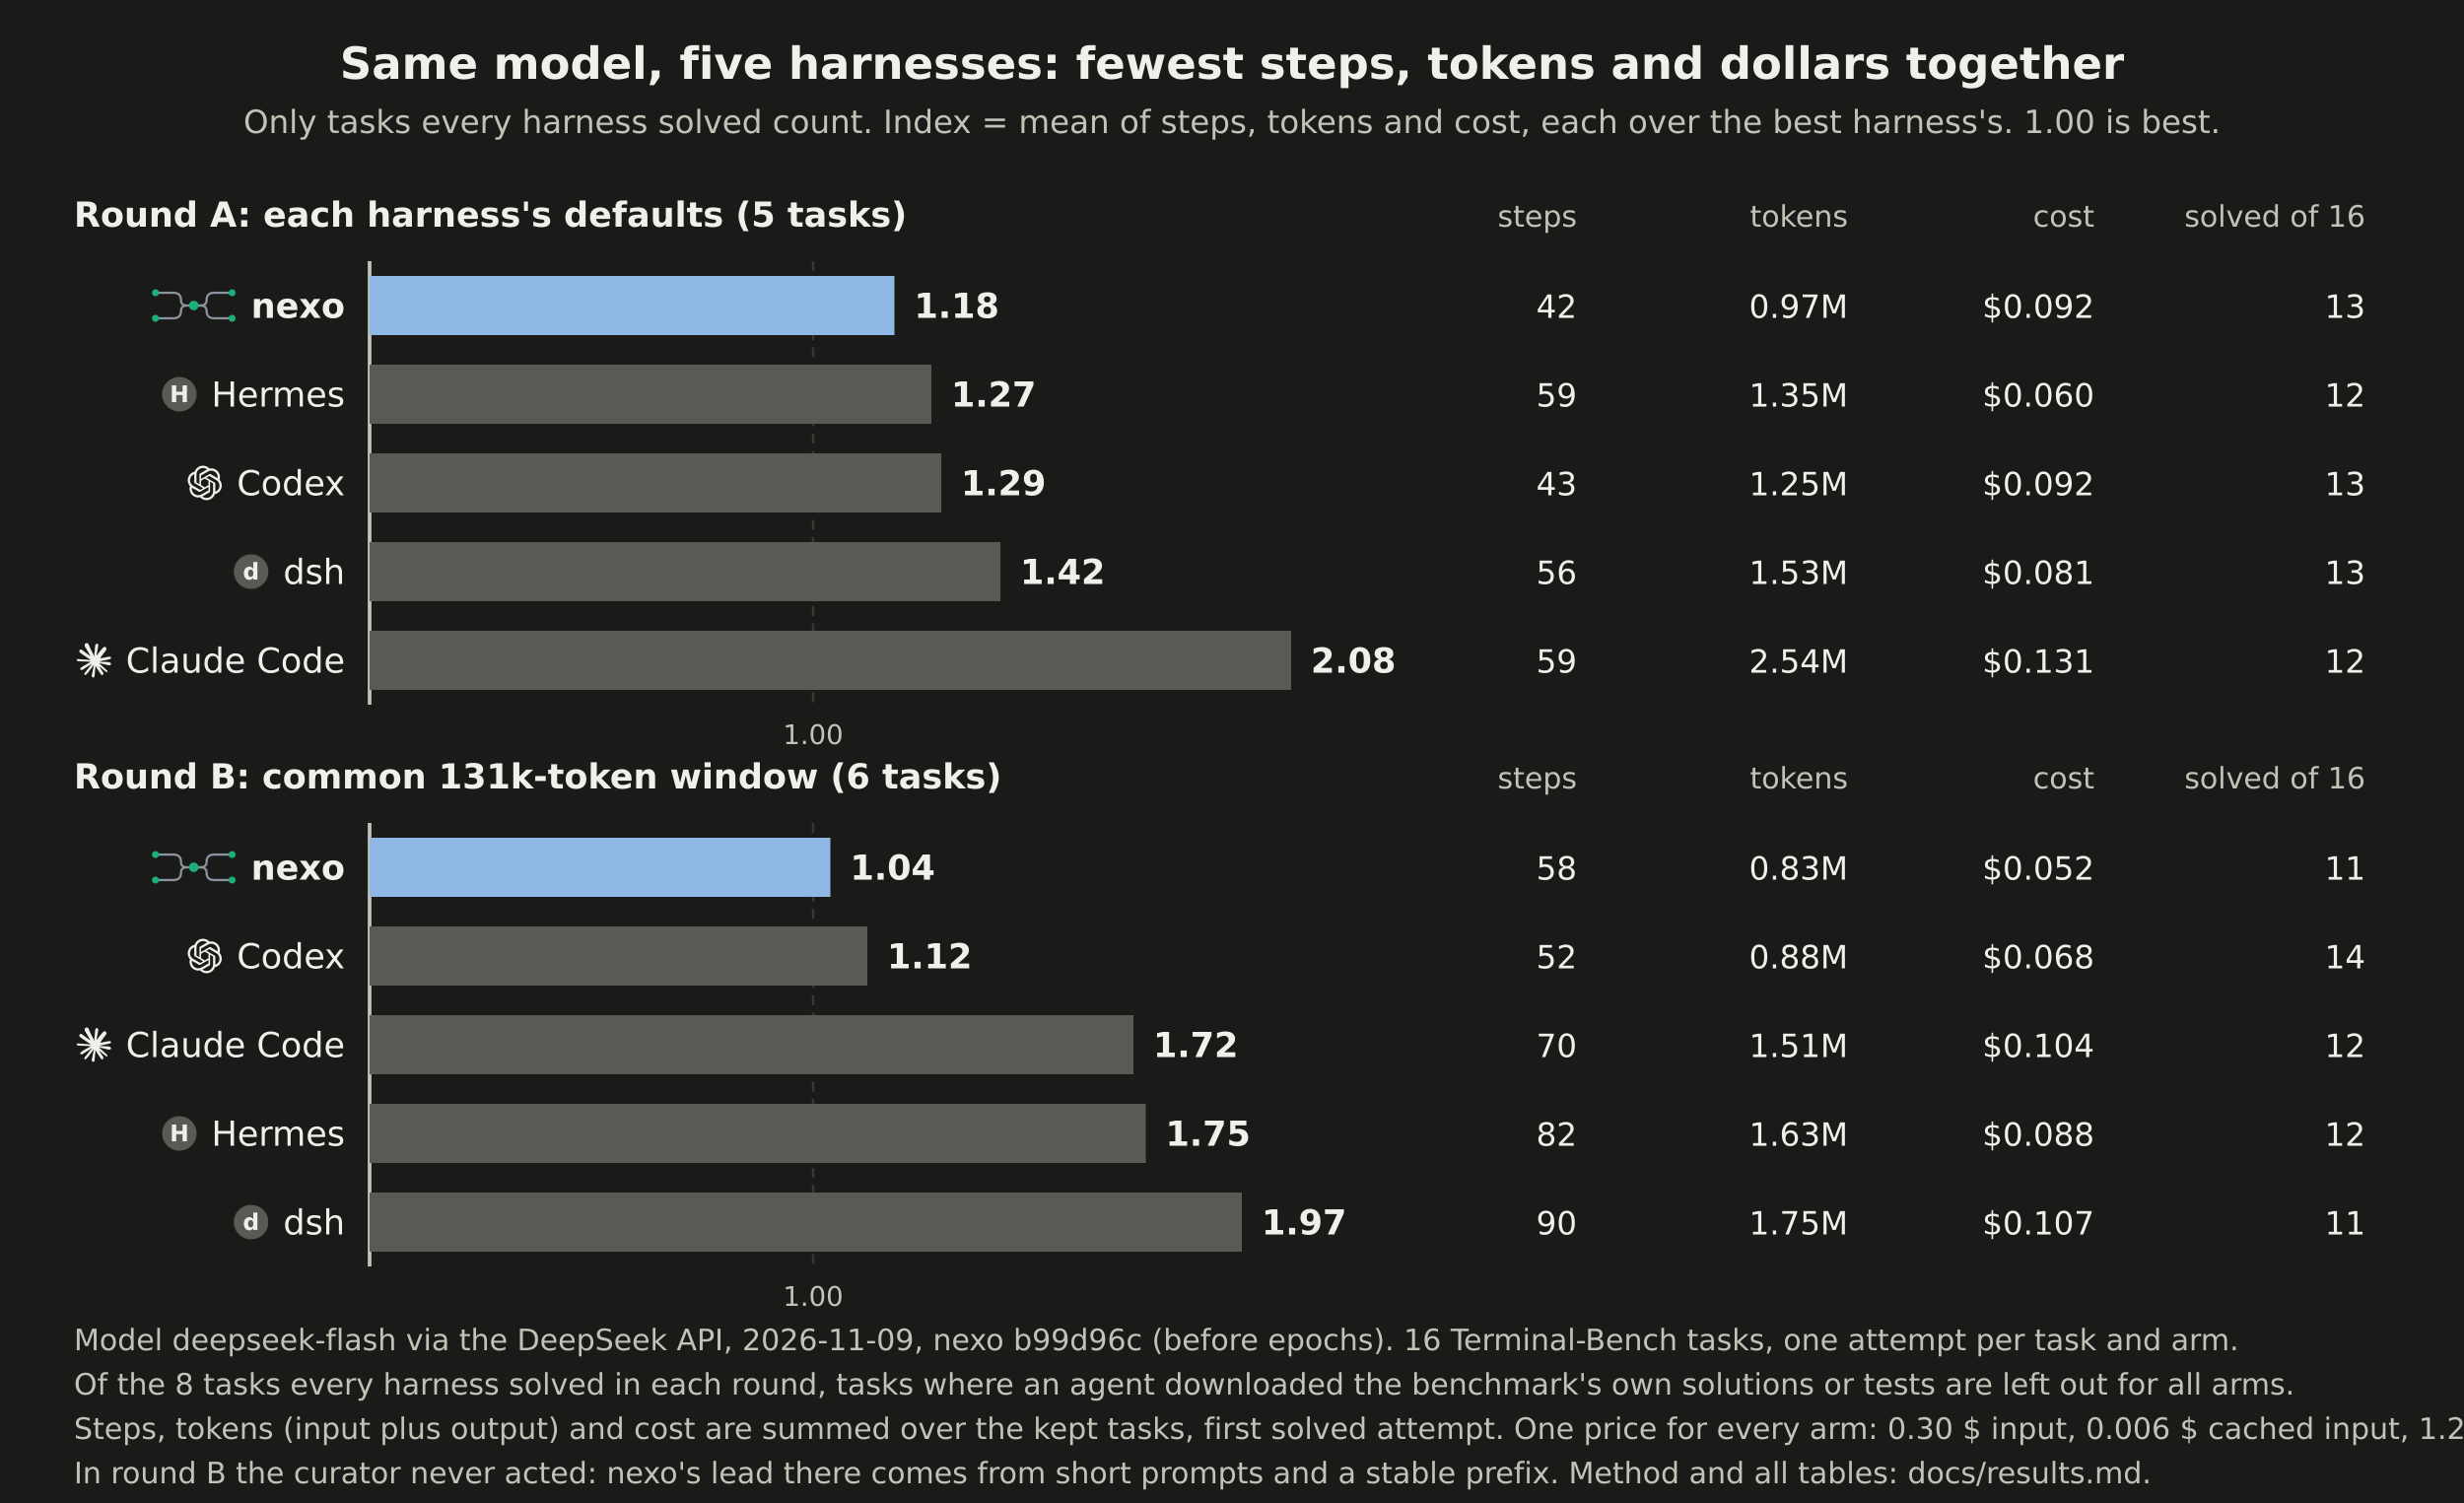
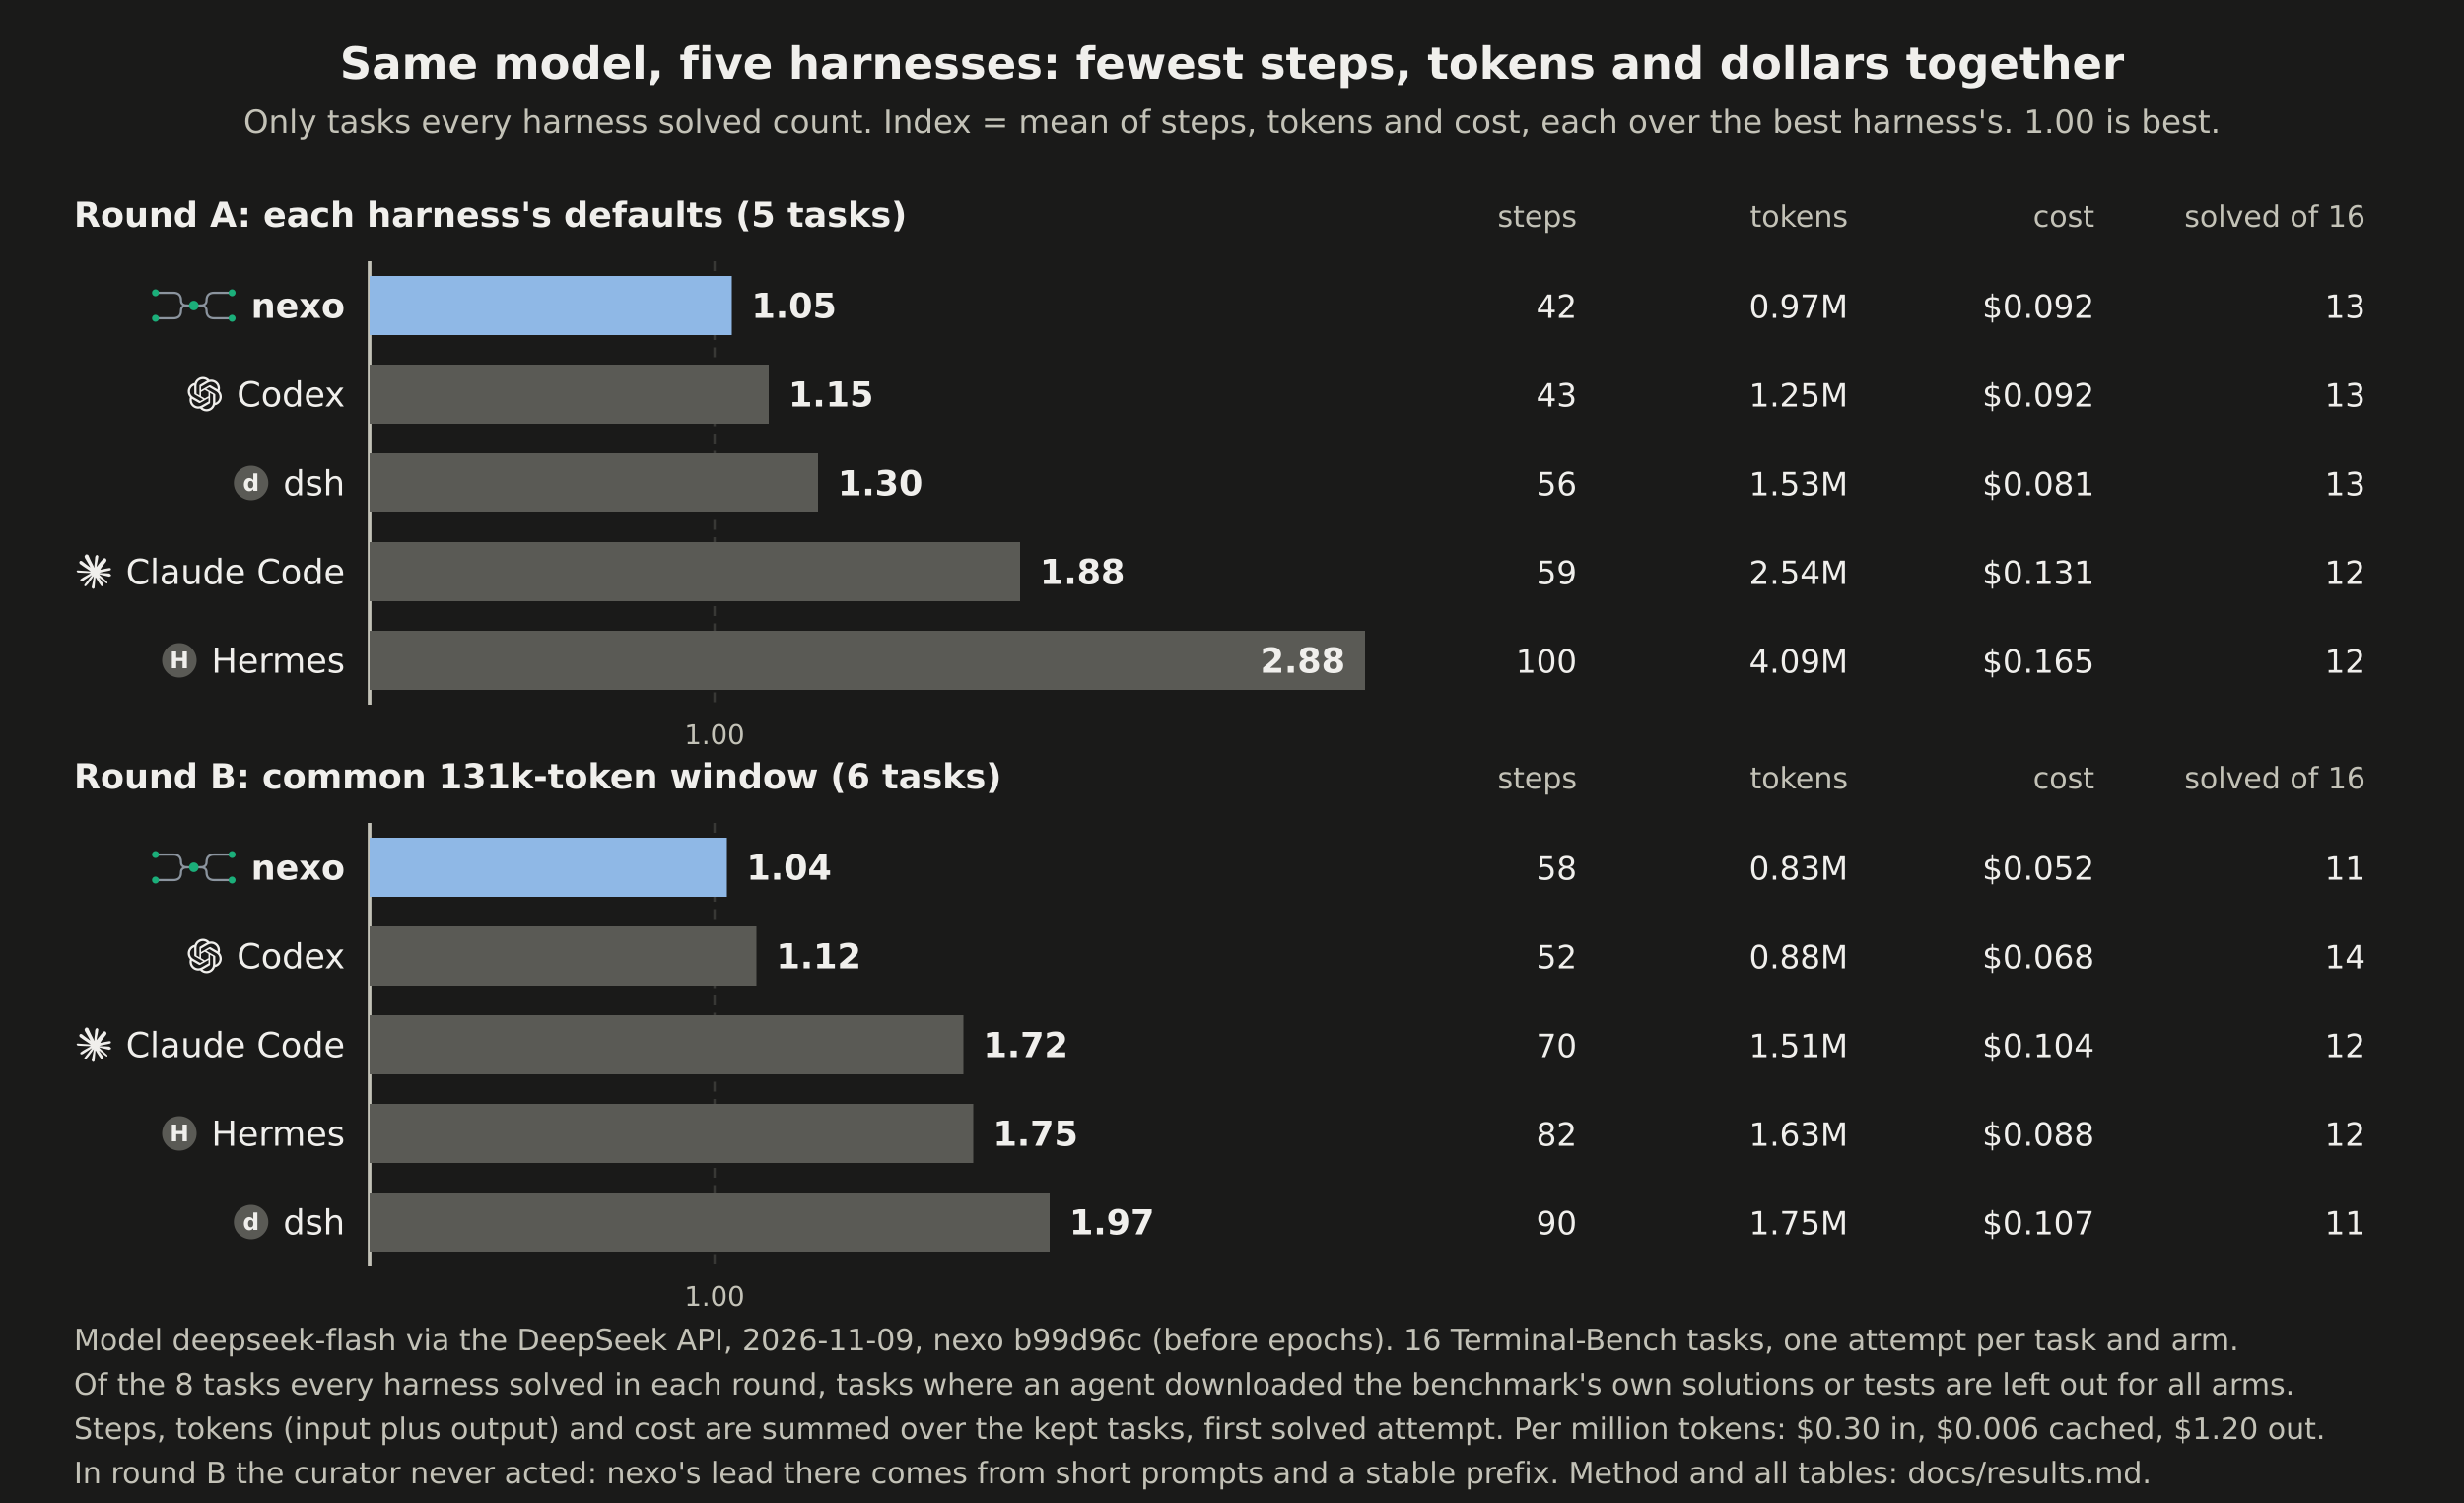
<svg xmlns="http://www.w3.org/2000/svg" width="1000" height="610" viewBox="0 0 1000 610" font-family="DejaVu Sans, Arial, sans-serif">
  <defs>
    <symbol id="l-nexo" viewBox="-14 -14 268 108">
      <g fill="none" stroke="#8b949e" stroke-width="7" stroke-linecap="round" stroke-linejoin="round">
        <path d="M0 0 H56 Q80 0 80 24 Q80 40 100 40 H120" />
        <path d="M0 80 H56 Q80 80 80 56 Q80 40 100 40" />
        <path d="M240 0 H184 Q160 0 160 24 Q160 40 140 40 H120" />
        <path d="M240 80 H184 Q160 80 160 56 Q160 40 140 40" />
      </g>
      <g fill="#1baf7a">
        <circle cx="0" cy="0" r="11" />
        <circle cx="0" cy="80" r="11" />
        <circle cx="240" cy="0" r="11" />
        <circle cx="240" cy="80" r="11" />
        <circle cx="120" cy="40" r="15" />
      </g>
    </symbol>
    <symbol id="l-claude" viewBox="0 0 24 24">
      <path d="m4.714 15.956 4.717-2.647.079-.231-.079-.128h-.231l-.789-.049-2.696-.073-2.337-.097-2.265-.121-.571-.121-.534-.704.055-.352.48-.322.686.061 1.518.103 2.277.158 1.651.097 2.447.255h.389l.055-.158-.134-.097-.103-.097L6.973 9.836l-2.55-1.688-1.336-.971-.723-.492-.364-.461-.158-1.008.656-.723.88.061.225.061.892.686 1.906 1.475 2.489 1.834.364.303.146-.103.018-.073-.164-.273-1.354-2.447-1.445-2.489-.643-1.032-.17-.619c-.061-.255-.103-.467-.103-.729L6.287.134 6.7 0l.996.134.419.364.619 1.415 1.002 2.228 1.554 3.03.455.898.243.832.091.255h.158v-.146l.128-1.706.237-2.095.231-2.696.079-.759.376-.911.747-.492.583.279.48.686-.067.443-.285 1.852-.559 2.902-.364 1.943h.212l.243-.243.984-1.305 1.651-2.064.729-.82.85-.905.546-.431h1.032l.759 1.129-.34 1.166-1.062 1.348-.88 1.141-1.263 1.7-.789 1.36.073.109.188-.018 2.853-.607 1.542-.279 1.84-.316.832.389.091.395-.328.807-1.967.486-2.307.461-3.436.814-.043.03.049.061 1.548.146.662.036h1.621l3.018.225.789.522.474.638-.079.486-1.214.619-1.639-.389-3.825-.911-1.311-.328h-.182v.109l1.093 1.069 2.003 1.809 2.507 2.331.128.577-.322.455-.34-.049-2.204-1.657-.85-.747-1.925-1.621h-.128v.17l.443.65 2.344 3.521.121 1.081-.17.352-.607.212-.668-.121-1.372-1.925L14.38 17.959l-1.141-1.943-.14.079-.674 7.255-.316.37-.729.279-.607-.461-.322-.747.322-1.475.389-1.925.316-1.53.285-1.9.17-.631-.012-.043-.14.018-1.433 1.967-2.18 2.945-1.724 1.846-.413.164-.716-.37.067-.662.401-.589 2.386-3.036 1.439-1.882.929-1.087-.006-.158h-.055l-6.338 4.116-1.129.146-.486-.455.061-.747.231-.243 1.906-1.311Z" />
    </symbol>
    <symbol id="l-openai" viewBox="0 0 24 24">
      <path d="M22.282 9.821a5.985 5.985 0 0 0-.516-4.911 6.046 6.046 0 0 0-6.51-2.9A6.065 6.065 0 0 0 4.981 4.182a5.985 5.985 0 0 0-3.998 2.9 6.046 6.046 0 0 0 .743 7.097 5.98 5.98 0 0 0 .511 4.911 6.051 6.051 0 0 0 6.515 2.9A5.985 5.985 0 0 0 13.26 24a6.056 6.056 0 0 0 5.772-4.206 5.989 5.989 0 0 0 3.998-2.9 6.056 6.056 0 0 0-.748-7.073zm-9.022 12.608a4.476 4.476 0 0 1-2.876-1.041l.142-.08 4.778-2.758a.795.795 0 0 0 .393-.681v-6.737l2.02 1.169a.071.071 0 0 1 .038.052v5.583a4.504 4.504 0 0 1-4.495 4.494zm-9.661-4.125a4.471 4.471 0 0 1-.535-3.014l.142.085 4.783 2.758a.771.771 0 0 0 .781 0l5.843-3.369v2.332a.08.08 0 0 1-.033.061L9.74 19.95a4.499 4.499 0 0 1-6.141-1.646zM2.341 7.896a4.485 4.485 0 0 1 2.365-1.973V11.6a.766.766 0 0 0 .388.676l5.814 3.354-2.02 1.169a.076.076 0 0 1-.071 0l-4.83-2.787A4.504 4.504 0 0 1 2.341 7.872zm16.596 3.856L13.104 8.364 15.119 7.2a.076.076 0 0 1 .071 0l4.83 2.791a4.494 4.494 0 0 1-.676 8.104v-5.677a.79.79 0 0 0-.407-.667zm2.011-3.023l-.142-.085-4.774-2.782a.776.776 0 0 0-.785 0L9.409 9.23V6.897a.066.066 0 0 1 .028-.061l4.83-2.787a4.499 4.499 0 0 1 6.68 4.66zM8.306 12.863l-2.02-1.164a.08.08 0 0 1-.038-.057V6.074a4.499 4.499 0 0 1 7.376-3.454l-.142.081L8.704 5.459a.795.795 0 0 0-.393.681zm1.098-2.365l2.602-1.5 2.607 1.5v2.999l-2.597 1.5-2.607-1.5Z" />
    </symbol>
    <symbol id="l-hermes" viewBox="0 0 24 24">
      <circle cx="12" cy="12" r="12" fill="#5a5a55" />
      <text x="12" y="17.5" text-anchor="middle" font-size="16" font-weight="bold" fill="#f0efec">H</text>
    </symbol>
    <symbol id="l-dsh" viewBox="0 0 24 24">
      <circle cx="12" cy="12" r="12" fill="#5a5a55" />
      <text x="12" y="17.5" text-anchor="middle" font-size="16" font-weight="bold" fill="#f0efec">d</text>
    </symbol>
  </defs>
  <rect width="1000" height="610" fill="#1a1a19" />
  <text x="500" y="32" text-anchor="middle" font-size="18" font-weight="bold" fill="#f0efec">Same model, five harnesses: fewest steps, tokens and dollars together</text>
  <text x="500" y="54" text-anchor="middle" font-size="13" fill="#c3c2b7">Only tasks every harness solved count. Index = mean of steps, tokens and cost, each over the best harness's. 1.00 is best.</text>
  <text x="30" y="92" font-size="14" font-weight="bold" fill="#f0efec">Round A: each harness's defaults (5 tasks)</text>
  <text x="640" y="92" text-anchor="end" font-size="12" fill="#c3c2b7">steps</text>
  <text x="750" y="92" text-anchor="end" font-size="12" fill="#c3c2b7">tokens</text>
  <text x="850" y="92" text-anchor="end" font-size="12" fill="#c3c2b7">cost</text>
  <text x="960" y="92" text-anchor="end" font-size="12" fill="#c3c2b7">solved of 16</text>
  <line x1="150" y1="106" x2="150" y2="286" stroke="#c3c2b7" stroke-width="1.5" />
-   <line x1="330" y1="106" x2="330" y2="286" stroke="#383835" stroke-width="1" stroke-dasharray="4 3" />
+   <line x1="290" y1="106" x2="290" y2="286" stroke="#383835" stroke-width="1" stroke-dasharray="4 3" />
  <text x="140" y="129.0" text-anchor="end" font-size="14" font-weight="bold" fill="#f0efec">nexo</text>
  <use href="#l-nexo" x="61.3" y="117.0" width="34.7" height="14" />
-   <rect x="150" y="112" width="213" height="24" fill="#8fb8e6" />
-   <text x="371" y="129.0" font-size="14" font-weight="bold" fill="#f0efec">1.18</text>
+   <rect x="150" y="112" width="147" height="24" fill="#8fb8e6" />
+   <text x="305" y="129.0" font-size="14" font-weight="bold" fill="#f0efec">1.05</text>
  <g font-size="13" fill="#f0efec" text-anchor="end">
    <text x="640" y="129.0">42</text>
    <text x="750" y="129.0">0.97M</text>
    <text x="850" y="129.0">$0.092</text>
    <text x="960" y="129.0">13</text>
  </g>
-   <text x="140" y="165.0" text-anchor="end" font-size="14" fill="#f0efec">Hermes</text>
-   <use href="#l-hermes" x="65.8" y="153.0" width="14" height="14" fill="#f0efec" />
-   <rect x="150" y="148" width="228" height="24" fill="#5a5a55" />
-   <text x="386" y="165.0" font-size="14" font-weight="bold" fill="#f0efec">1.27</text>
+   <text x="140" y="165.0" text-anchor="end" font-size="14" fill="#f0efec">Codex</text>
+   <use href="#l-openai" x="76.1" y="153.0" width="14" height="14" fill="#f0efec" />
+   <rect x="150" y="148" width="162" height="24" fill="#5a5a55" />
+   <text x="320" y="165.0" font-size="14" font-weight="bold" fill="#f0efec">1.15</text>
  <g font-size="13" fill="#f0efec" text-anchor="end">
-     <text x="640" y="165.0">59</text>
-     <text x="750" y="165.0">1.35M</text>
-     <text x="850" y="165.0">$0.060</text>
-     <text x="960" y="165.0">12</text>
+     <text x="640" y="165.0">43</text>
+     <text x="750" y="165.0">1.25M</text>
+     <text x="850" y="165.0">$0.092</text>
+     <text x="960" y="165.0">13</text>
  </g>
-   <text x="140" y="201.0" text-anchor="end" font-size="14" fill="#f0efec">Codex</text>
-   <use href="#l-openai" x="76.1" y="189.0" width="14" height="14" fill="#f0efec" />
-   <rect x="150" y="184" width="232" height="24" fill="#5a5a55" />
-   <text x="390" y="201.0" font-size="14" font-weight="bold" fill="#f0efec">1.29</text>
+   <text x="140" y="201.0" text-anchor="end" font-size="14" fill="#f0efec">dsh</text>
+   <use href="#l-dsh" x="94.9" y="189.0" width="14" height="14" fill="#f0efec" />
+   <rect x="150" y="184" width="182" height="24" fill="#5a5a55" />
+   <text x="340" y="201.0" font-size="14" font-weight="bold" fill="#f0efec">1.30</text>
  <g font-size="13" fill="#f0efec" text-anchor="end">
-     <text x="640" y="201.0">43</text>
-     <text x="750" y="201.0">1.25M</text>
-     <text x="850" y="201.0">$0.092</text>
+     <text x="640" y="201.0">56</text>
+     <text x="750" y="201.0">1.53M</text>
+     <text x="850" y="201.0">$0.081</text>
    <text x="960" y="201.0">13</text>
  </g>
-   <text x="140" y="237.0" text-anchor="end" font-size="14" fill="#f0efec">dsh</text>
-   <use href="#l-dsh" x="94.9" y="225.0" width="14" height="14" fill="#f0efec" />
-   <rect x="150" y="220" width="256" height="24" fill="#5a5a55" />
-   <text x="414" y="237.0" font-size="14" font-weight="bold" fill="#f0efec">1.42</text>
+   <text x="140" y="237.0" text-anchor="end" font-size="14" fill="#f0efec">Claude Code</text>
+   <use href="#l-claude" x="31.1" y="225.0" width="14" height="14" fill="#f0efec" />
+   <rect x="150" y="220" width="264" height="24" fill="#5a5a55" />
+   <text x="422" y="237.0" font-size="14" font-weight="bold" fill="#f0efec">1.88</text>
  <g font-size="13" fill="#f0efec" text-anchor="end">
-     <text x="640" y="237.0">56</text>
-     <text x="750" y="237.0">1.53M</text>
-     <text x="850" y="237.0">$0.081</text>
-     <text x="960" y="237.0">13</text>
+     <text x="640" y="237.0">59</text>
+     <text x="750" y="237.0">2.54M</text>
+     <text x="850" y="237.0">$0.131</text>
+     <text x="960" y="237.0">12</text>
  </g>
-   <text x="140" y="273.0" text-anchor="end" font-size="14" fill="#f0efec">Claude Code</text>
-   <use href="#l-claude" x="31.1" y="261.0" width="14" height="14" fill="#f0efec" />
-   <rect x="150" y="256" width="374" height="24" fill="#5a5a55" />
-   <text x="532" y="273.0" font-size="14" font-weight="bold" fill="#f0efec">2.08</text>
+   <text x="140" y="273.0" text-anchor="end" font-size="14" fill="#f0efec">Hermes</text>
+   <use href="#l-hermes" x="65.8" y="261.0" width="14" height="14" fill="#f0efec" />
+   <rect x="150" y="256" width="404" height="24" fill="#5a5a55" />
+   <text x="546" y="273.0" text-anchor="end" font-size="14" font-weight="bold" fill="#f0efec">2.88</text>
  <g font-size="13" fill="#f0efec" text-anchor="end">
-     <text x="640" y="273.0">59</text>
-     <text x="750" y="273.0">2.54M</text>
-     <text x="850" y="273.0">$0.131</text>
+     <text x="640" y="273.0">100</text>
+     <text x="750" y="273.0">4.09M</text>
+     <text x="850" y="273.0">$0.165</text>
    <text x="960" y="273.0">12</text>
  </g>
-   <text x="330" y="302" text-anchor="middle" font-size="11" fill="#c3c2b7">1.00</text>
+   <text x="290" y="302" text-anchor="middle" font-size="11" fill="#c3c2b7">1.00</text>
  <text x="30" y="320" font-size="14" font-weight="bold" fill="#f0efec">Round B: common 131k-token window (6 tasks)</text>
  <text x="640" y="320" text-anchor="end" font-size="12" fill="#c3c2b7">steps</text>
  <text x="750" y="320" text-anchor="end" font-size="12" fill="#c3c2b7">tokens</text>
  <text x="850" y="320" text-anchor="end" font-size="12" fill="#c3c2b7">cost</text>
  <text x="960" y="320" text-anchor="end" font-size="12" fill="#c3c2b7">solved of 16</text>
  <line x1="150" y1="334" x2="150" y2="514" stroke="#c3c2b7" stroke-width="1.5" />
-   <line x1="330" y1="334" x2="330" y2="514" stroke="#383835" stroke-width="1" stroke-dasharray="4 3" />
+   <line x1="290" y1="334" x2="290" y2="514" stroke="#383835" stroke-width="1" stroke-dasharray="4 3" />
  <text x="140" y="357.0" text-anchor="end" font-size="14" font-weight="bold" fill="#f0efec">nexo</text>
  <use href="#l-nexo" x="61.3" y="345.0" width="34.7" height="14" />
-   <rect x="150" y="340" width="187" height="24" fill="#8fb8e6" />
-   <text x="345" y="357.0" font-size="14" font-weight="bold" fill="#f0efec">1.04</text>
+   <rect x="150" y="340" width="145" height="24" fill="#8fb8e6" />
+   <text x="303" y="357.0" font-size="14" font-weight="bold" fill="#f0efec">1.04</text>
  <g font-size="13" fill="#f0efec" text-anchor="end">
    <text x="640" y="357.0">58</text>
    <text x="750" y="357.0">0.83M</text>
    <text x="850" y="357.0">$0.052</text>
    <text x="960" y="357.0">11</text>
  </g>
  <text x="140" y="393.0" text-anchor="end" font-size="14" fill="#f0efec">Codex</text>
  <use href="#l-openai" x="76.1" y="381.0" width="14" height="14" fill="#f0efec" />
-   <rect x="150" y="376" width="202" height="24" fill="#5a5a55" />
-   <text x="360" y="393.0" font-size="14" font-weight="bold" fill="#f0efec">1.12</text>
+   <rect x="150" y="376" width="157" height="24" fill="#5a5a55" />
+   <text x="315" y="393.0" font-size="14" font-weight="bold" fill="#f0efec">1.12</text>
  <g font-size="13" fill="#f0efec" text-anchor="end">
    <text x="640" y="393.0">52</text>
    <text x="750" y="393.0">0.88M</text>
    <text x="850" y="393.0">$0.068</text>
    <text x="960" y="393.0">14</text>
  </g>
  <text x="140" y="429.0" text-anchor="end" font-size="14" fill="#f0efec">Claude Code</text>
  <use href="#l-claude" x="31.1" y="417.0" width="14" height="14" fill="#f0efec" />
-   <rect x="150" y="412" width="310" height="24" fill="#5a5a55" />
-   <text x="468" y="429.0" font-size="14" font-weight="bold" fill="#f0efec">1.72</text>
+   <rect x="150" y="412" width="241" height="24" fill="#5a5a55" />
+   <text x="399" y="429.0" font-size="14" font-weight="bold" fill="#f0efec">1.72</text>
  <g font-size="13" fill="#f0efec" text-anchor="end">
    <text x="640" y="429.0">70</text>
    <text x="750" y="429.0">1.51M</text>
    <text x="850" y="429.0">$0.104</text>
    <text x="960" y="429.0">12</text>
  </g>
  <text x="140" y="465.0" text-anchor="end" font-size="14" fill="#f0efec">Hermes</text>
  <use href="#l-hermes" x="65.8" y="453.0" width="14" height="14" fill="#f0efec" />
-   <rect x="150" y="448" width="315" height="24" fill="#5a5a55" />
-   <text x="473" y="465.0" font-size="14" font-weight="bold" fill="#f0efec">1.75</text>
+   <rect x="150" y="448" width="245" height="24" fill="#5a5a55" />
+   <text x="403" y="465.0" font-size="14" font-weight="bold" fill="#f0efec">1.75</text>
  <g font-size="13" fill="#f0efec" text-anchor="end">
    <text x="640" y="465.0">82</text>
    <text x="750" y="465.0">1.63M</text>
    <text x="850" y="465.0">$0.088</text>
    <text x="960" y="465.0">12</text>
  </g>
  <text x="140" y="501.0" text-anchor="end" font-size="14" fill="#f0efec">dsh</text>
  <use href="#l-dsh" x="94.9" y="489.0" width="14" height="14" fill="#f0efec" />
-   <rect x="150" y="484" width="354" height="24" fill="#5a5a55" />
-   <text x="512" y="501.0" font-size="14" font-weight="bold" fill="#f0efec">1.97</text>
+   <rect x="150" y="484" width="276" height="24" fill="#5a5a55" />
+   <text x="434" y="501.0" font-size="14" font-weight="bold" fill="#f0efec">1.97</text>
  <g font-size="13" fill="#f0efec" text-anchor="end">
    <text x="640" y="501.0">90</text>
    <text x="750" y="501.0">1.75M</text>
    <text x="850" y="501.0">$0.107</text>
    <text x="960" y="501.0">11</text>
  </g>
-   <text x="330" y="530" text-anchor="middle" font-size="11" fill="#c3c2b7">1.00</text>
+   <text x="290" y="530" text-anchor="middle" font-size="11" fill="#c3c2b7">1.00</text>
  <g font-size="12" fill="#c3c2b7">
    <text x="30" y="548">Model deepseek-flash via the DeepSeek API, 2026-11-09, nexo b99d96c (before epochs). 16 Terminal-Bench tasks, one attempt per task and arm.</text>
    <text x="30" y="566">Of the 8 tasks every harness solved in each round, tasks where an agent downloaded the benchmark's own solutions or tests are left out for all arms.</text>
-     <text x="30" y="584">Steps, tokens (input plus output) and cost are summed over the kept tasks, first solved attempt. One price for every arm: 0.30 $ input, 0.006 $ cached input, 1.20 $ output per million tokens.</text>
+     <text x="30" y="584">Steps, tokens (input plus output) and cost are summed over the kept tasks, first solved attempt. Per million tokens: $0.30 in, $0.006 cached, $1.20 out.</text>
    <text x="30" y="602">In round B the curator never acted: nexo's lead there comes from short prompts and a stable prefix. Method and all tables: docs/results.md.</text>
  </g>
</svg>
